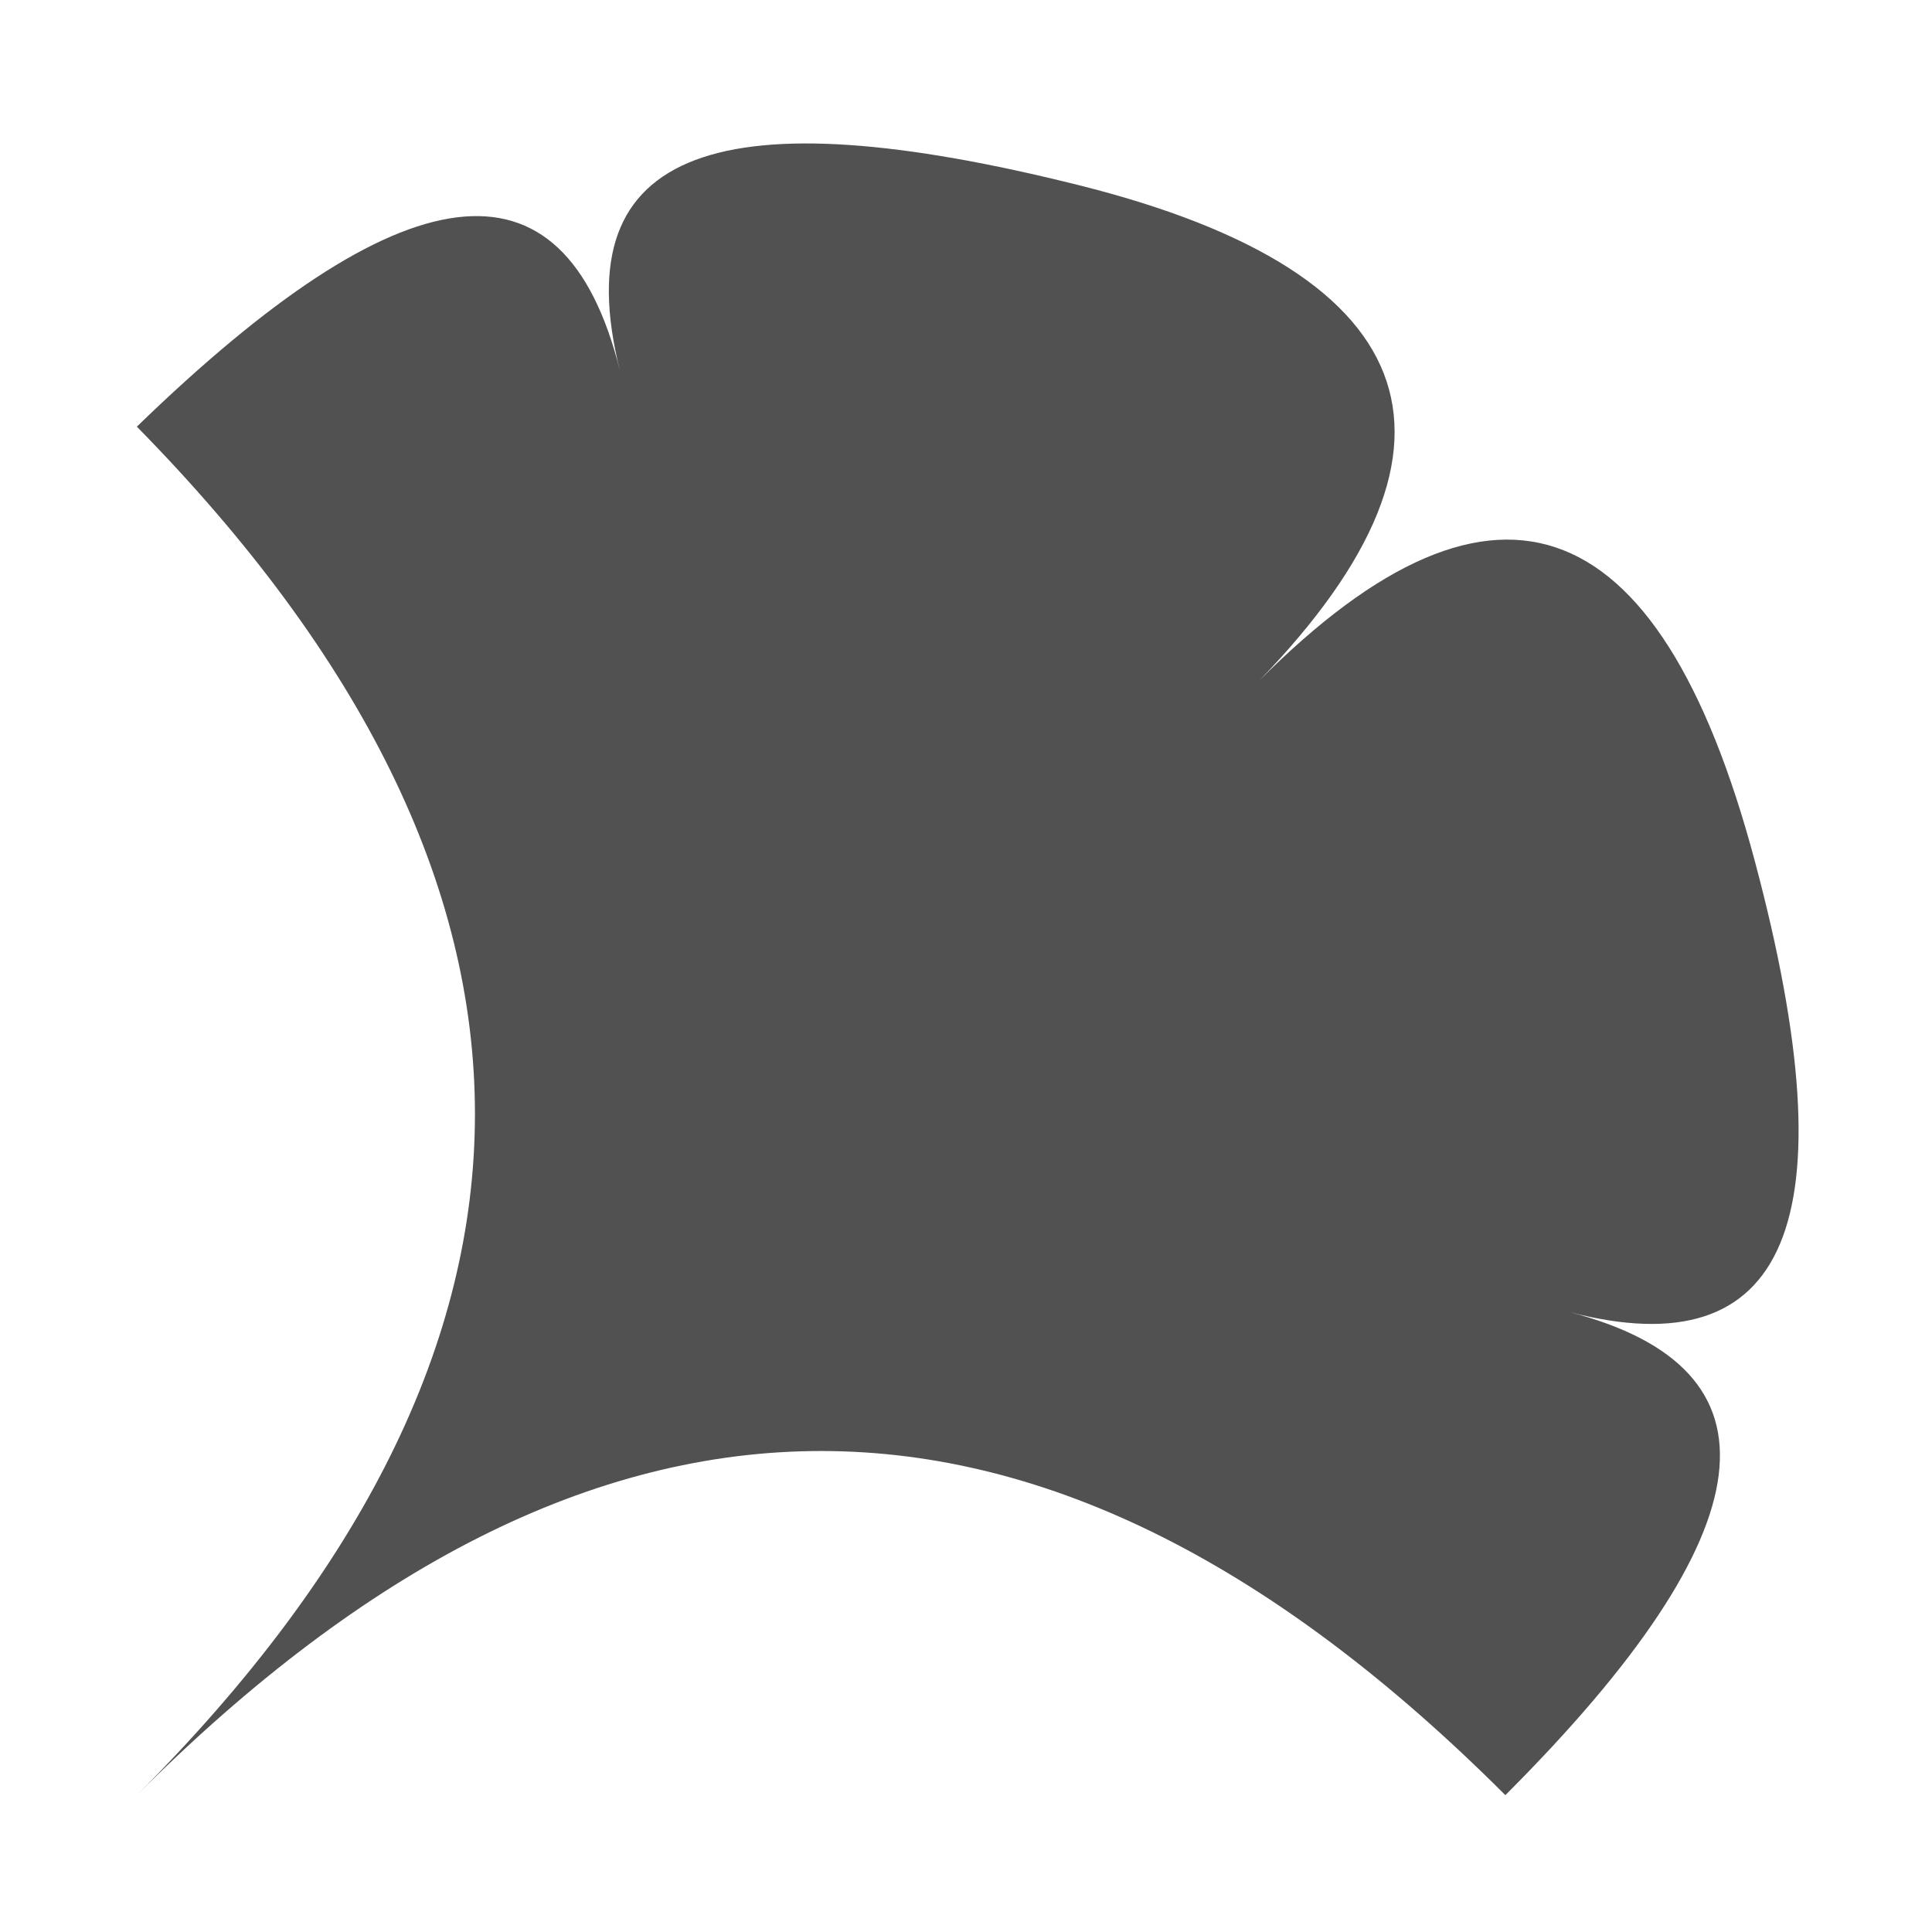
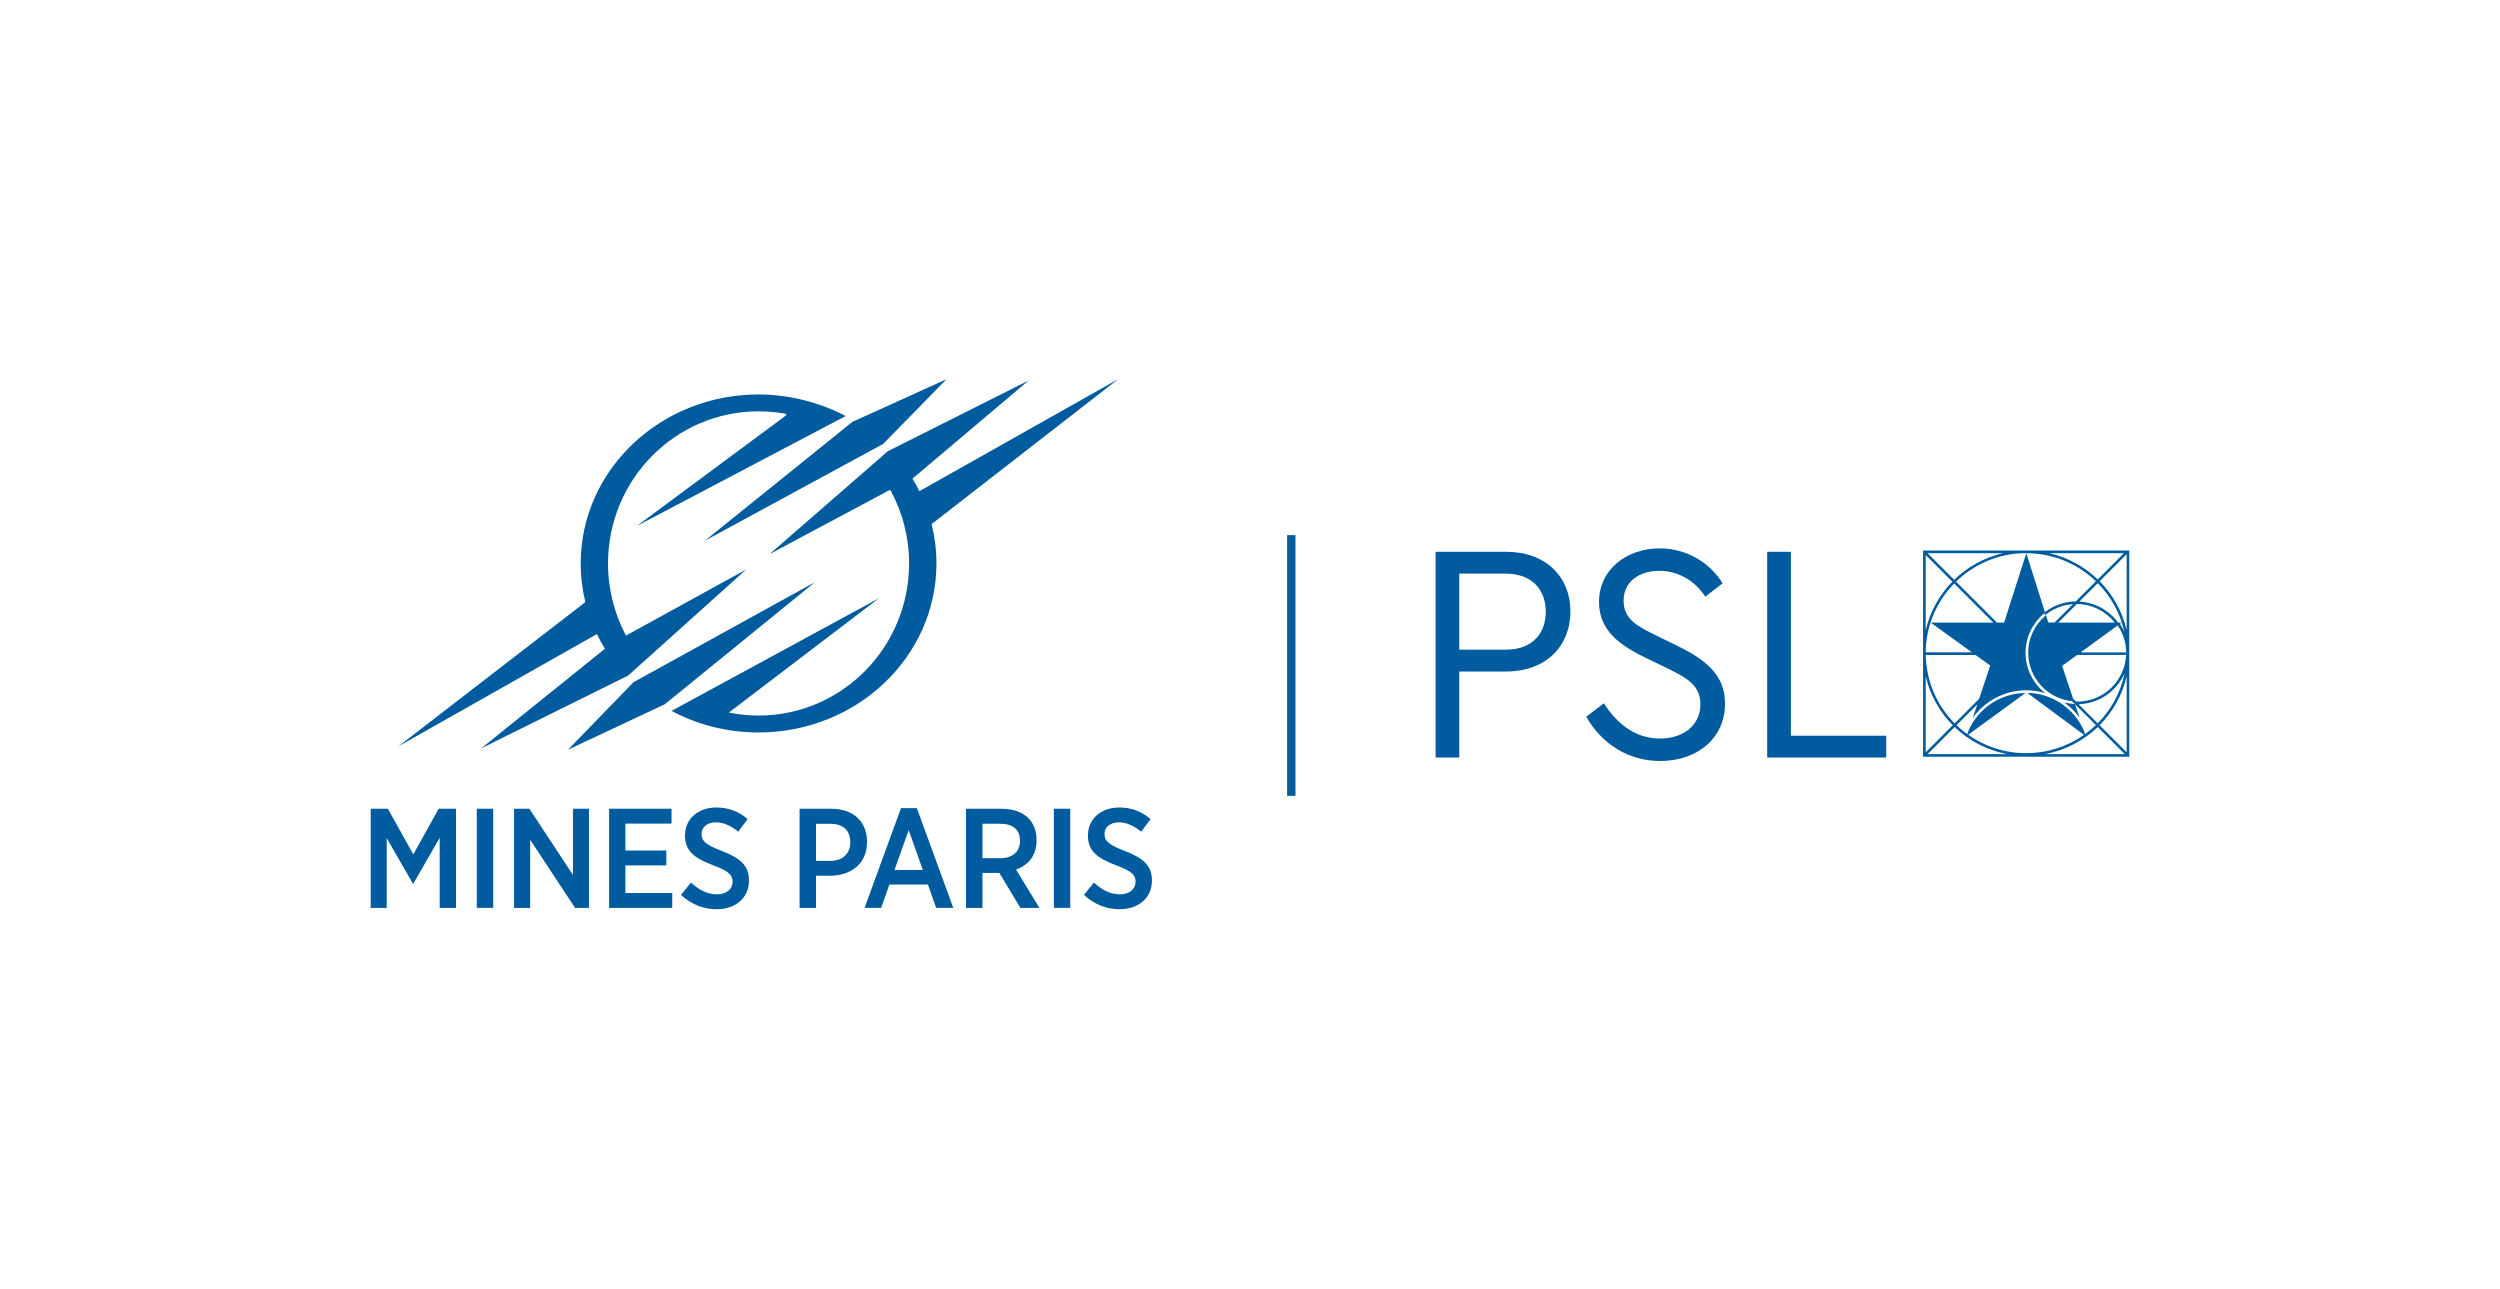
- <svg xmlns="http://www.w3.org/2000/svg" version="1.1" x="0px" y="0px" width="24px" height="24px" viewBox="0 0 24 24">
+ <svg xmlns="http://www.w3.org/2000/svg" version="1.1" x="0px" y="0px" viewBox="0 0 665.15 342.77" style="enable-background:new 0 0 665.15 342.77;" xml:space="preserve">
  <style type="text/css">
- 	.st0{fill:#515151;}
+ 	.st0{fill:#005B9F;}
</style>
-   <path class="st0" d="M1.7,22.3c5.7-5.7,11.3-5.7,17,0c3.3-3.3,3.5-5.3,0.8-6c2.7,0.7,3.5-1.1,2.3-5.6s-3.3-5.2-6.3-2.1  c3-3,2.3-5.2-2.1-6.3S7,1.8,7.7,4.6C7,1.8,5,2.1,1.7,5.3C7.3,11,7.3,16.7,1.7,22.3" />
+   <g id="Calque_1">
+     <g>
+       <path class="st0" d="M249.15,149.92c0-3.61-0.45-7.11-1.29-10.48l49.63-38.56l-52.88,29.81c-0.56-1.14-1.18-2.25-1.84-3.34    l30.91-26.12l-37.48,18.83l-31.44,27.36l32.09-17.12c3.2,5.81,5.02,12.5,5.02,19.62c0,22.34-17.93,40.46-40.05,40.46    c-2.71,0-5.35-0.28-7.91-0.79l39.98-30.45l-55.22,30c6.84,3.66,14.74,5.74,23.15,5.74C227.96,194.87,249.15,174.75,249.15,149.92z    " />
+       <path class="st0" d="M158.81,168.7c0.65,1.34,1.36,2.64,2.14,3.9l-32.91,26.5l39.08-19.36l31.44-28.24l-32.01,17.6    c-3.05-5.71-4.78-12.24-4.78-19.19c0-22.35,17.93-40.47,40.06-40.47c2.42,0,4.78,0.21,7.08,0.63l0.31,0.39l-39.79,29.48    L225,110.69c-6.77-3.54-14.9-5.74-23.17-5.74c-26.14,0-47.33,20.13-47.33,44.96c0,3.54,0.43,6.98,1.24,10.29l-49.73,38.36    L158.81,168.7z" />
+       <polygon class="st0" points="176.88,187.37 216.85,154.87 168.54,181.51 151.13,199.46   " />
+       <polygon class="st0" points="234.97,118.11 251.84,100.88 226.79,112.24 187.54,143.86   " />
+       <polygon class="st0" points="109.97,227.31 103.19,215.17 98.63,215.17 98.63,241.56 102.89,241.56 102.89,222.98 109.86,235.11     109.97,235.11 116.98,222.9 116.98,241.56 121.32,241.56 121.32,215.17 116.72,215.17   " />
+       <rect x="126.85" y="215.17" class="st0" width="4.37" height="26.38" />
+       <polygon class="st0" points="152.44,232.78 140.84,215.17 136.77,215.17 136.77,241.56 141.06,241.56 141.06,223.43     153.01,241.56 156.7,241.56 156.7,215.17 152.44,215.17   " />
+       <polygon class="st0" points="166.39,230.25 177.28,230.25 177.28,226.29 166.39,226.29 166.39,219.13 178.67,219.13     178.67,215.17 162.05,215.17 162.05,241.56 178.86,241.56 178.86,237.6 166.39,237.6   " />
+       <path class="st0" d="M192.13,226.44c-4.49-1.73-5.47-2.71-5.47-4.56v-0.04c0-1.73,1.47-3.05,3.84-3.05c2.11,0,4.11,1.02,5.92,2.49    l2.49-3.35c-2.41-2.11-5.24-3.09-8.29-3.09c-4.9,0-8.37,3.05-8.37,7.39v0.08c0,4.22,2.6,6.07,7.61,7.95    c4.18,1.55,5.05,2.64,5.05,4.3v0.04c0,1.96-1.62,3.35-4.15,3.35c-2.79,0-4.97-1.36-6.93-3.13l-2.64,3.28    c2.86,2.64,6.14,3.81,9.53,3.81c4.94,0,8.55-2.98,8.55-7.61v-0.07C199.29,230.36,197.03,228.33,192.13,226.44z" />
+       <path class="st0" d="M230.68,223.96c0-5.47-3.73-8.78-9.5-8.78h-8.44v26.38h4.37V233h3.81c5.47-0.08,9.76-3.13,9.76-8.97V223.96z     M226.23,224.11c0,2.94-1.96,4.94-5.31,4.94h-3.81v-9.87h3.81c3.36,0,5.31,1.73,5.31,4.9V224.11z" />
+       <path class="st0" d="M239.72,215.02l-9.69,26.53h4.41l2.19-6.22h10.25l2.19,6.22h4.56l-9.69-26.53H239.72z M237.99,231.46    l3.77-10.59l3.77,10.59H237.99z" />
+       <path class="st0" d="M275.79,223.62v-0.15c0-2.41-0.79-4.41-2.19-5.8c-1.58-1.58-4.03-2.49-7.05-2.49h-9.53v26.38h4.37v-9.31h4.22    c0.08,0,0.19,0,0.26-0.04l5.62,9.35h5.05l-6.22-10.21C273.53,230.21,275.79,227.69,275.79,223.62z M266.1,228.33h-4.71v-9.16h4.79    c3.28,0,5.2,1.55,5.2,4.52v0.08C271.38,226.52,269.49,228.33,266.1,228.33z" />
+       <rect x="280.38" y="215.17" class="st0" width="4.37" height="26.38" />
+       <path class="st0" d="M299.34,226.44c-4.49-1.73-5.47-2.71-5.47-4.56v-0.04c0-1.73,1.47-3.05,3.84-3.05c2.11,0,4.11,1.02,5.92,2.49    l2.49-3.35c-2.41-2.11-5.24-3.09-8.29-3.09c-4.9,0-8.37,3.05-8.37,7.39v0.08c0,4.22,2.6,6.07,7.61,7.95    c4.18,1.55,5.05,2.64,5.05,4.3v0.04c0,1.96-1.62,3.35-4.15,3.35c-2.79,0-4.97-1.36-6.93-3.13l-2.64,3.28    c2.86,2.64,6.14,3.81,9.53,3.81c4.94,0,8.55-2.98,8.55-7.61v-0.07C306.5,230.36,304.24,228.33,299.34,226.44z" />
+       <rect x="342.45" y="142.38" class="st0" width="2.22" height="69.36" />
+       <path class="st0" d="M400.74,146.81h-18.79v54.74h6.31v-22.89h12.48c10.53,0,17.09-6.72,17.09-16.01    C417.82,153.45,411.27,146.81,400.74,146.81z M400.58,172.85h-12.32v-20.23h12.32c7.05,0,10.69,4.31,10.69,10.12    C411.27,168.63,407.63,172.85,400.58,172.85z" />
+       <path class="st0" d="M446.48,171.94l-5.91-2.9c-4.87-2.41-8.59-4.23-8.59-9.21c0-5.39,4.54-7.96,9.48-7.96    c4.86,0,9.4,2.49,12.24,6.88l4.62-3.56c-3.32-5.39-9.48-9.29-16.77-9.29c-8.67,0-16.12,5.56-16.12,14.27    c0,7.72,5.83,11.61,12.07,14.68l5.99,2.9c5.27,2.57,8.92,4.56,8.92,9.62c0,5.55-4.46,9.12-10.78,9.12    c-6.88,0-11.66-4.31-14.9-9.37l-4.7,3.57c4.13,7.22,11.18,11.78,19.68,11.78c9.89,0,17.25-6.06,17.25-15.26    C458.95,179.82,454.26,175.76,446.48,171.94z" />
+       <polygon class="st0" points="476.49,146.81 470.18,146.81 470.18,201.55 501.85,201.55 501.85,195.75 476.49,195.75   " />
+       <path class="st0" d="M511.65,146.48v27.31c0,0,0,0,0,0c0,0,0,0,0,0v27.55h54.87v-54.87H511.65z M565.1,147.18l-6.98,6.98    c-3.52-3.39-7.95-5.85-12.89-6.98H565.1z M552.66,186.67c-0.12,0-0.23-0.01-0.34-0.02l-0.75-0.75l-2.92-8.75l3.98-2.89h13.04    C565.37,181.15,559.66,186.67,552.66,186.67z M565.28,179.09c-1.05,5.15-3.6,9.76-7.16,13.37l-5.1-5.1    C558.51,187.21,563.22,183.85,565.28,179.09z M547.61,165.65l4.95-4.95c4.1,0.04,7.74,1.97,10.11,4.95H547.61z M553.59,173.56    l9.78-7.11l0,0l0.07-0.05c1.4,2.05,2.23,4.51,2.25,7.17H553.59z M564.02,165.99l-0.41,0.3c-0.15-0.21-0.3-0.41-0.45-0.61    c0,0,0-0.01-0.01-0.01c0.16,0.2,0.31,0.41,0.46,0.62L564.02,165.99l0.46-0.33h-0.71h-0.22c-2.36-3.22-6.09-5.37-10.32-5.61    l4.9-4.9c3.47,3.51,5.97,7.97,7.07,12.95C564.86,167.35,564.47,166.65,564.02,165.99z M557.63,154.65l-5.36,5.36    c-3.08,0.04-5.92,1.1-8.2,2.85l-4.95-15.67C546.31,147.19,552.83,150.04,557.63,154.65z M539.12,147.18l-5.91,18.47h-1.89    l-10.9-10.9c4.82-4.68,11.4-7.58,18.66-7.58C539.1,147.18,539.11,147.18,539.12,147.18z M513.69,165.65l10.96,7.91h-12.3    c0.06-7.11,2.94-13.56,7.58-18.31l10.4,10.4H513.69z M529.52,177.07l-2.96,8.87l-6.51,6.52c-4.65-4.7-7.56-11.12-7.68-18.19h13.26    L529.52,177.07z M532.93,147.18c-4.99,1.14-9.46,3.64-13,7.08l-7.08-7.08H532.93z M512.35,147.67l7.09,7.09    c-3.45,3.53-5.94,7.98-7.09,12.93V147.67z M512.35,179.9c1.16,5.01,3.69,9.51,7.2,13.05l-7.2,7.2V179.9z M512.85,200.64l7.2-7.21    c3.79,3.64,8.64,6.21,14.02,7.21H512.85z M523.65,195.5l15.24-11.13c-6.82,0.08-12.67,4.23-15.19,10.13l-0.28,0.84    c-1.01-0.73-1.97-1.53-2.87-2.4l5.52-5.52l-1.2,3.61c3.15-4.45,8.35-7.37,14.22-7.37c1.77,0,3.47,0.27,5.08,0.76    c-3.19-2.51-5.25-6.38-5.25-10.74c0-4.25,1.97-8.04,5.03-10.55l0.08,0.26l0,0l0.09,0.29c2.04-1.69,4.61-2.76,7.42-2.95l-4.91,4.91    h-1.67l-0.61-1.96c-2.88,2.38-4.72,5.98-4.72,9.99c0,6.69,5.11,12.19,11.64,12.89l0.76,0.76c-0.97-0.05-1.91-0.19-2.82-0.43    c1.57,1.12,2.95,2.5,4.08,4.07l-1.19-3.57l-0.01-0.02l5.55,5.55c-0.91,0.87-1.87,1.68-2.89,2.41l-0.34-1    c-2.55-5.79-8.31-9.86-15.03-9.98l15.09,11.17c-4.35,3.06-9.65,4.86-15.37,4.86C533.34,200.41,528.01,198.58,523.65,195.5z     M544.09,200.64c5.39-1,10.23-3.56,14.03-7.21l7.2,7.21H544.09z M565.82,200.15l-7.2-7.2c3.51-3.55,6.05-8.04,7.2-13.05V200.15z     M565.82,167.69c-1.15-5.01-3.69-9.5-7.19-13.04l7.19-7.2V167.69z" />
+     </g>
+   </g>
+   <g id="Calque_2">
+ </g>
</svg>
